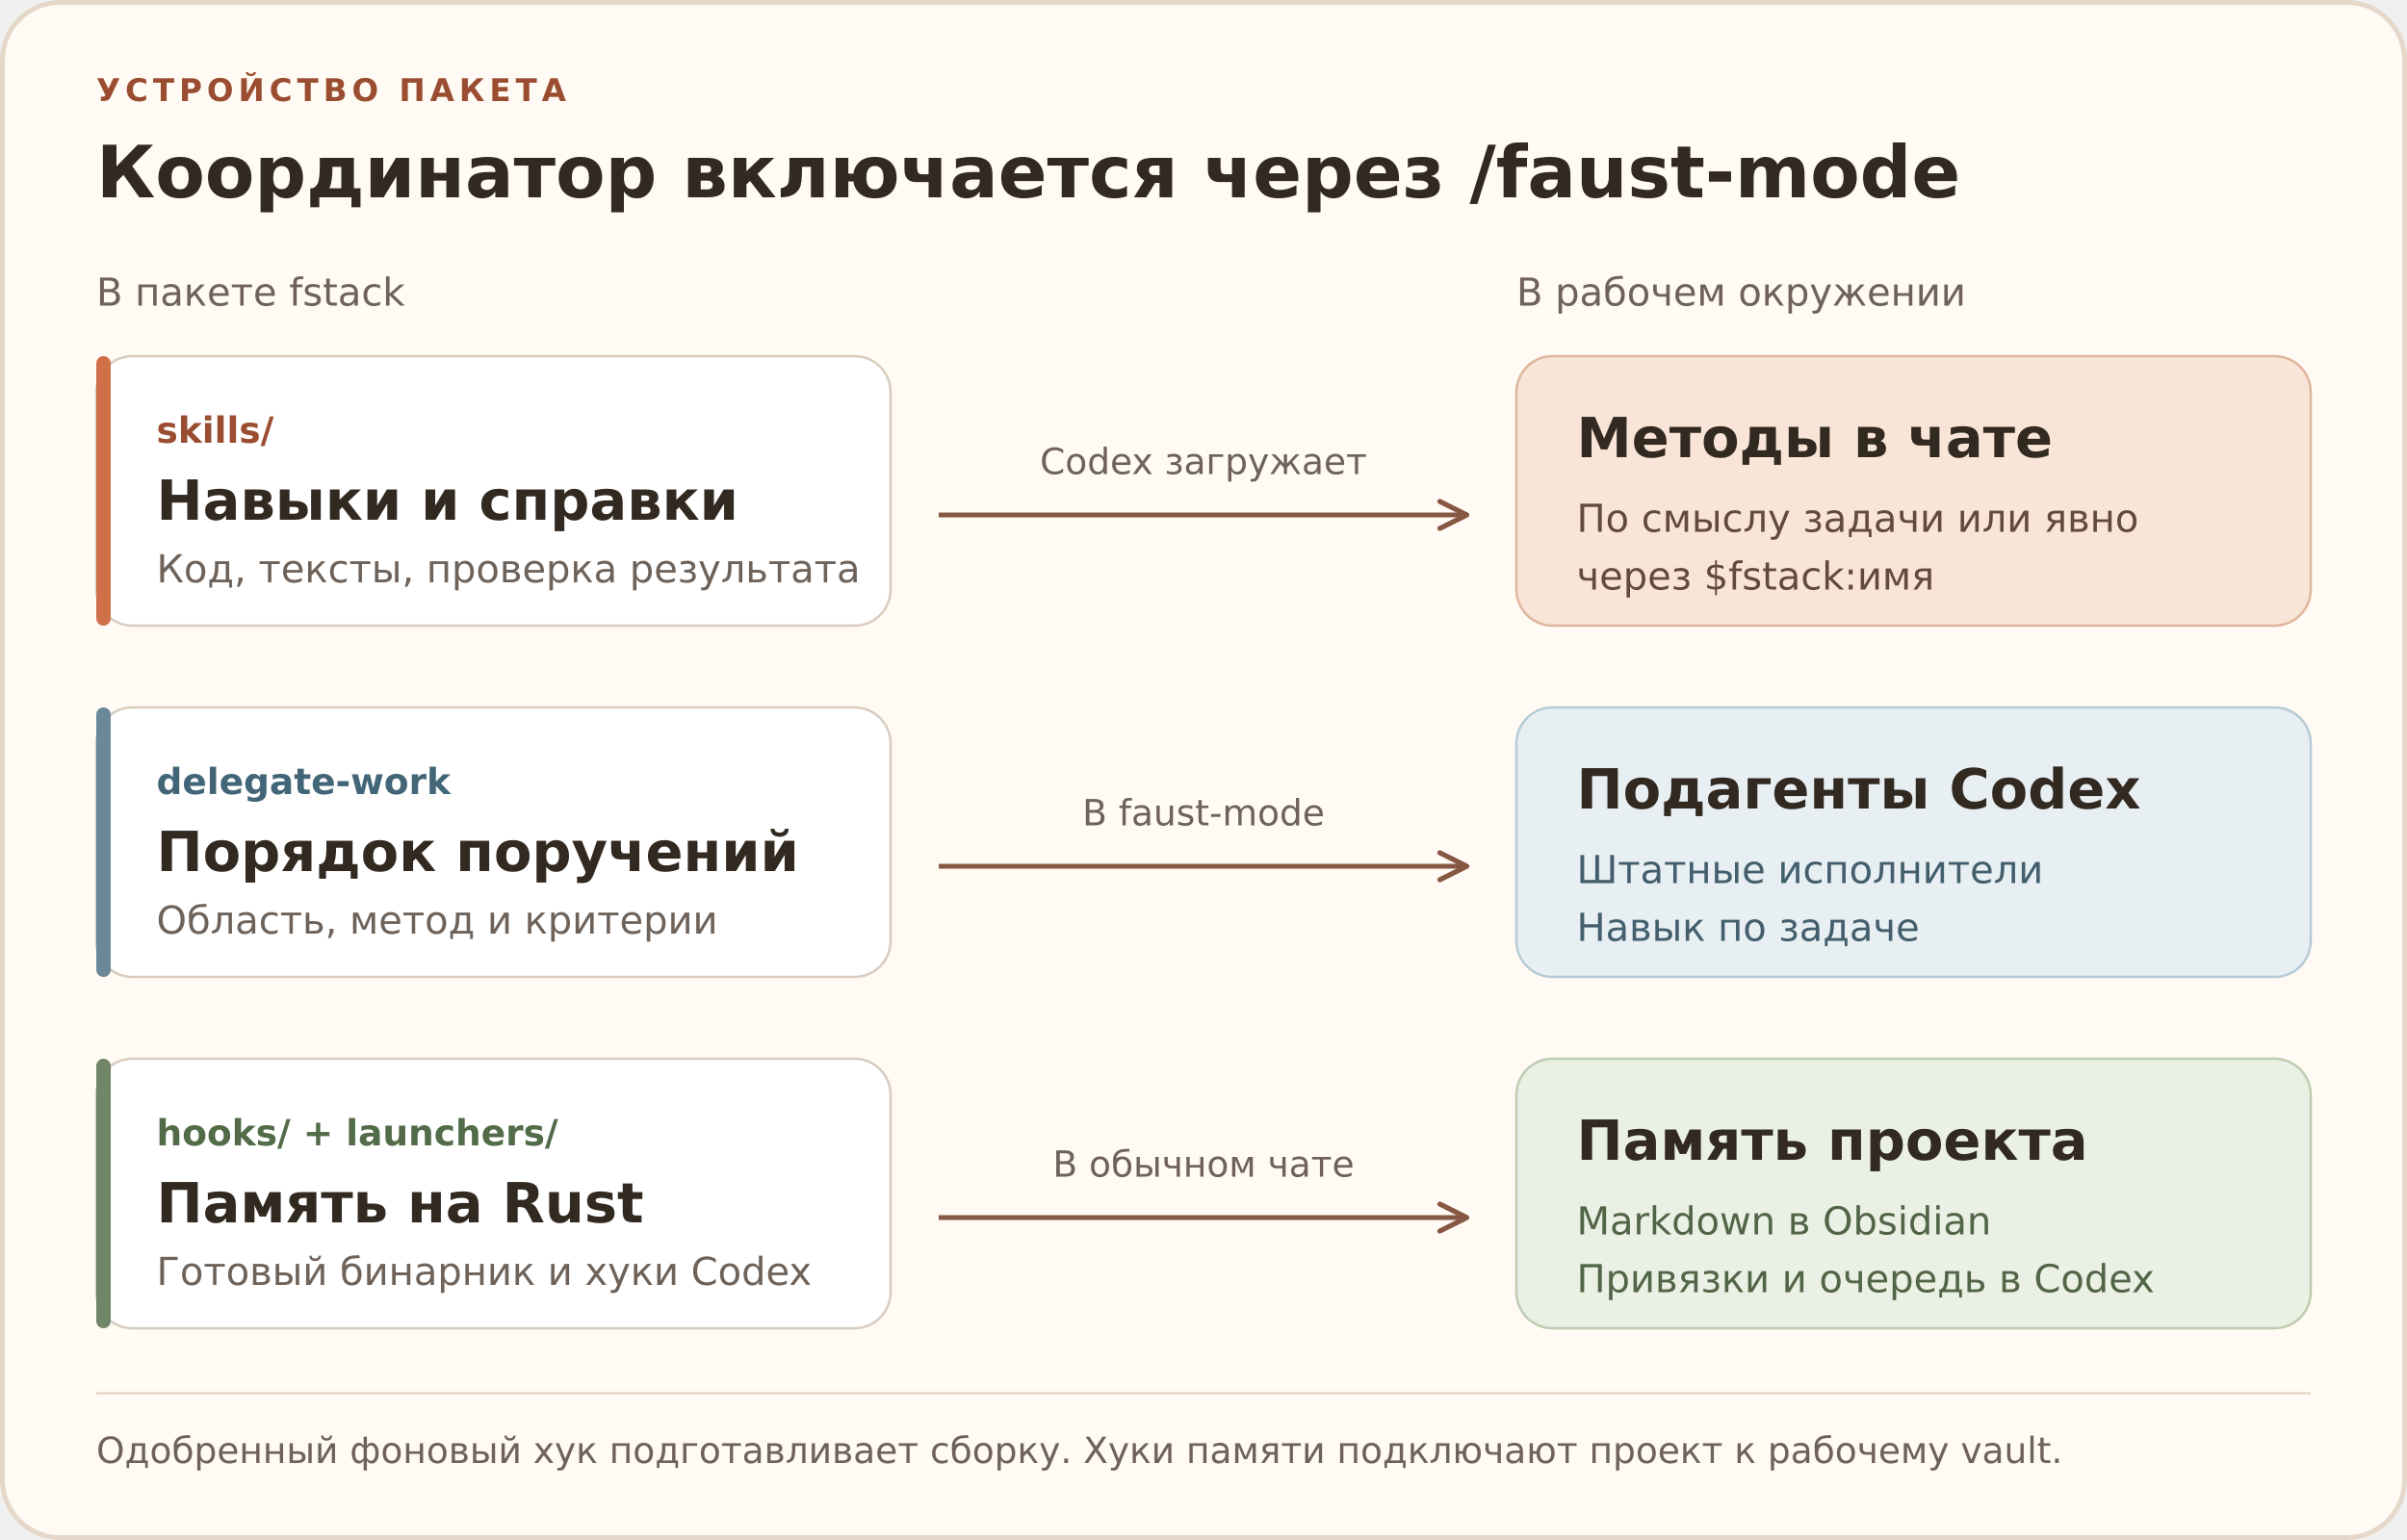
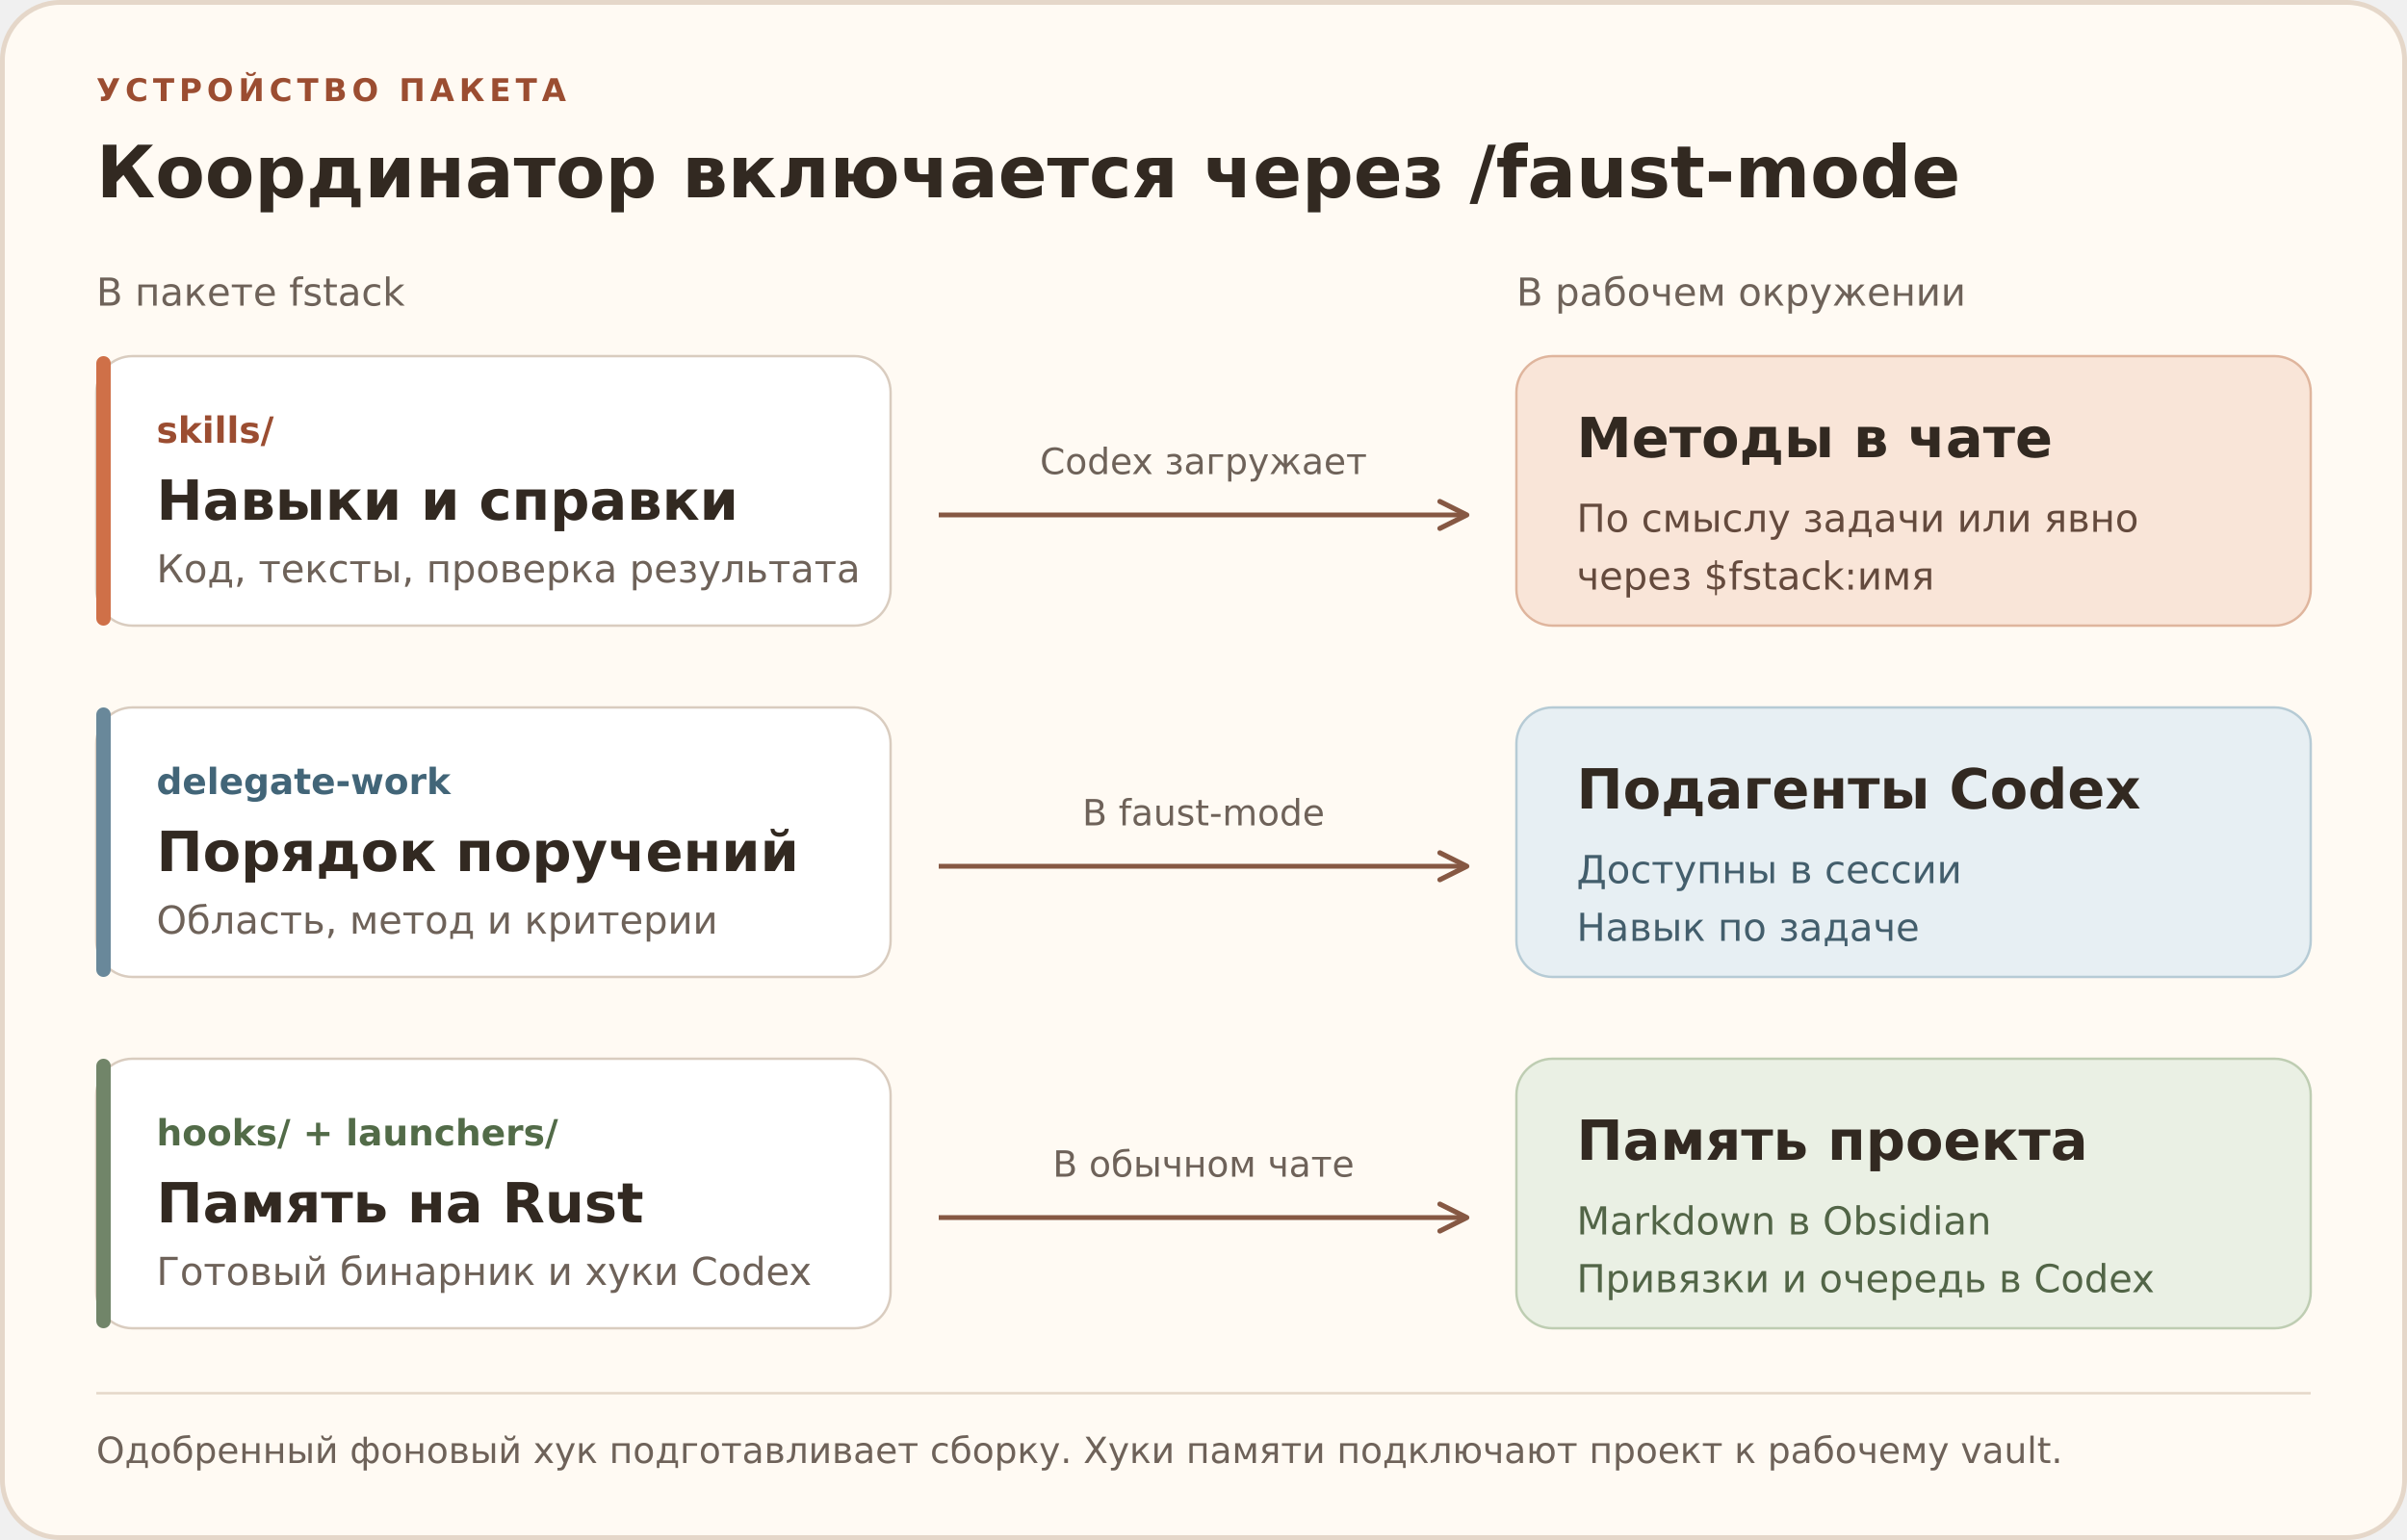
<svg xmlns="http://www.w3.org/2000/svg" width="1000" height="640" viewBox="0 0 1000 640" role="img" aria-labelledby="title desc">
  <defs>
    <marker id="arrow" viewBox="0 0 10 10" refX="8" refY="5" markerWidth="7" markerHeight="7" orient="auto-start-reverse">
      <path d="M 1 1 L 9 5 L 1 9" fill="none" stroke="#865843" stroke-width="1.5" stroke-linecap="round" stroke-linejoin="round" />
    </marker>
  </defs>
  <rect x="1" y="1" width="998" height="638" rx="24" fill="#fffaf3" stroke="#e5d7c9" stroke-width="2" />
  <g font-family="DejaVu Sans, sans-serif">
    <text x="40" y="42" fill="#9b4d31" font-size="13" font-weight="700" letter-spacing="2">УСТРОЙСТВО ПАКЕТА</text>
    <text x="40" y="82" fill="#322921" font-size="30" font-weight="700">Координатор включается через /faust-mode</text>
    <text x="40" y="127" fill="#6e6259" font-size="16">В пакете fstack</text>
    <text x="630" y="127" fill="#6e6259" font-size="16">В рабочем окружении</text>
    <rect x="40" y="148" width="330" height="112" rx="15" fill="#ffffff" stroke="#d9ccbf" />
    <rect x="40" y="148" width="6" height="112" rx="3" fill="#cf7048" />
    <text x="65" y="184" fill="#9b4d31" font-size="15" font-weight="700">skills/</text>
    <text x="65" y="216" fill="#322921" font-size="23" font-weight="700">Навыки и справки</text>
    <text x="65" y="242" fill="#6e6259" font-size="16">Код, тексты, проверка результата</text>
    <path d="M 390 214 H 608" fill="none" stroke="#865843" stroke-width="2" marker-end="url(#arrow)" />
    <text x="500" y="197" fill="#6e6259" font-size="15" text-anchor="middle">Codex загружает</text>
    <rect x="630" y="148" width="330" height="112" rx="15" fill="#f9e5d8" stroke="#dfb59d" />
    <text x="655" y="190" fill="#322921" font-size="23" font-weight="700">Методы в чате</text>
    <text x="655" y="221" fill="#644a3d" font-size="16">По смыслу задачи или явно</text>
    <text x="655" y="245" fill="#644a3d" font-size="16">через $fstack:имя</text>
    <rect x="40" y="294" width="330" height="112" rx="15" fill="#ffffff" stroke="#d9ccbf" />
    <rect x="40" y="294" width="6" height="112" rx="3" fill="#69889a" />
    <text x="65" y="330" fill="#426578" font-size="15" font-weight="700">delegate-work</text>
    <text x="65" y="362" fill="#322921" font-size="23" font-weight="700">Порядок поручений</text>
    <text x="65" y="388" fill="#6e6259" font-size="16">Область, метод и критерии</text>
    <path d="M 390 360 H 608" fill="none" stroke="#865843" stroke-width="2" marker-end="url(#arrow)" />
    <text x="500" y="343" fill="#6e6259" font-size="15" text-anchor="middle">В faust-mode</text>
    <rect x="630" y="294" width="330" height="112" rx="15" fill="#e7eff3" stroke="#b6cbd5" />
    <text x="655" y="336" fill="#322921" font-size="23" font-weight="700">Подагенты Codex</text>
-     <text x="655" y="367" fill="#435e6c" font-size="16">Штатные исполнители</text>
+     <text x="655" y="367" fill="#435e6c" font-size="16">Доступны в сессии</text>
    <text x="655" y="391" fill="#435e6c" font-size="16">Навык по задаче</text>
    <rect x="40" y="440" width="330" height="112" rx="15" fill="#ffffff" stroke="#d9ccbf" />
    <rect x="40" y="440" width="6" height="112" rx="3" fill="#718569" />
    <text x="65" y="476" fill="#526b48" font-size="15" font-weight="700">hooks/ + launchers/</text>
    <text x="65" y="508" fill="#322921" font-size="23" font-weight="700">Память на Rust</text>
    <text x="65" y="534" fill="#6e6259" font-size="16">Готовый бинарник и хуки Codex</text>
    <path d="M 390 506 H 608" fill="none" stroke="#865843" stroke-width="2" marker-end="url(#arrow)" />
    <text x="500" y="489" fill="#6e6259" font-size="15" text-anchor="middle">В обычном чате</text>
    <rect x="630" y="440" width="330" height="112" rx="15" fill="#eaf0e4" stroke="#becdb2" />
    <text x="655" y="482" fill="#322921" font-size="23" font-weight="700">Память проекта</text>
    <text x="655" y="513" fill="#526547" font-size="16">Markdown в Obsidian</text>
    <text x="655" y="537" fill="#526547" font-size="16">Привязки и очередь в Codex</text>
    <path d="M 40 579 H 960" stroke="#e5d7c9" />
    <text x="40" y="608" fill="#6e6259" font-size="15">Одобренный фоновый хук подготавливает сборку. Хуки памяти подключают проект к рабочему vault.</text>
  </g>
</svg>
